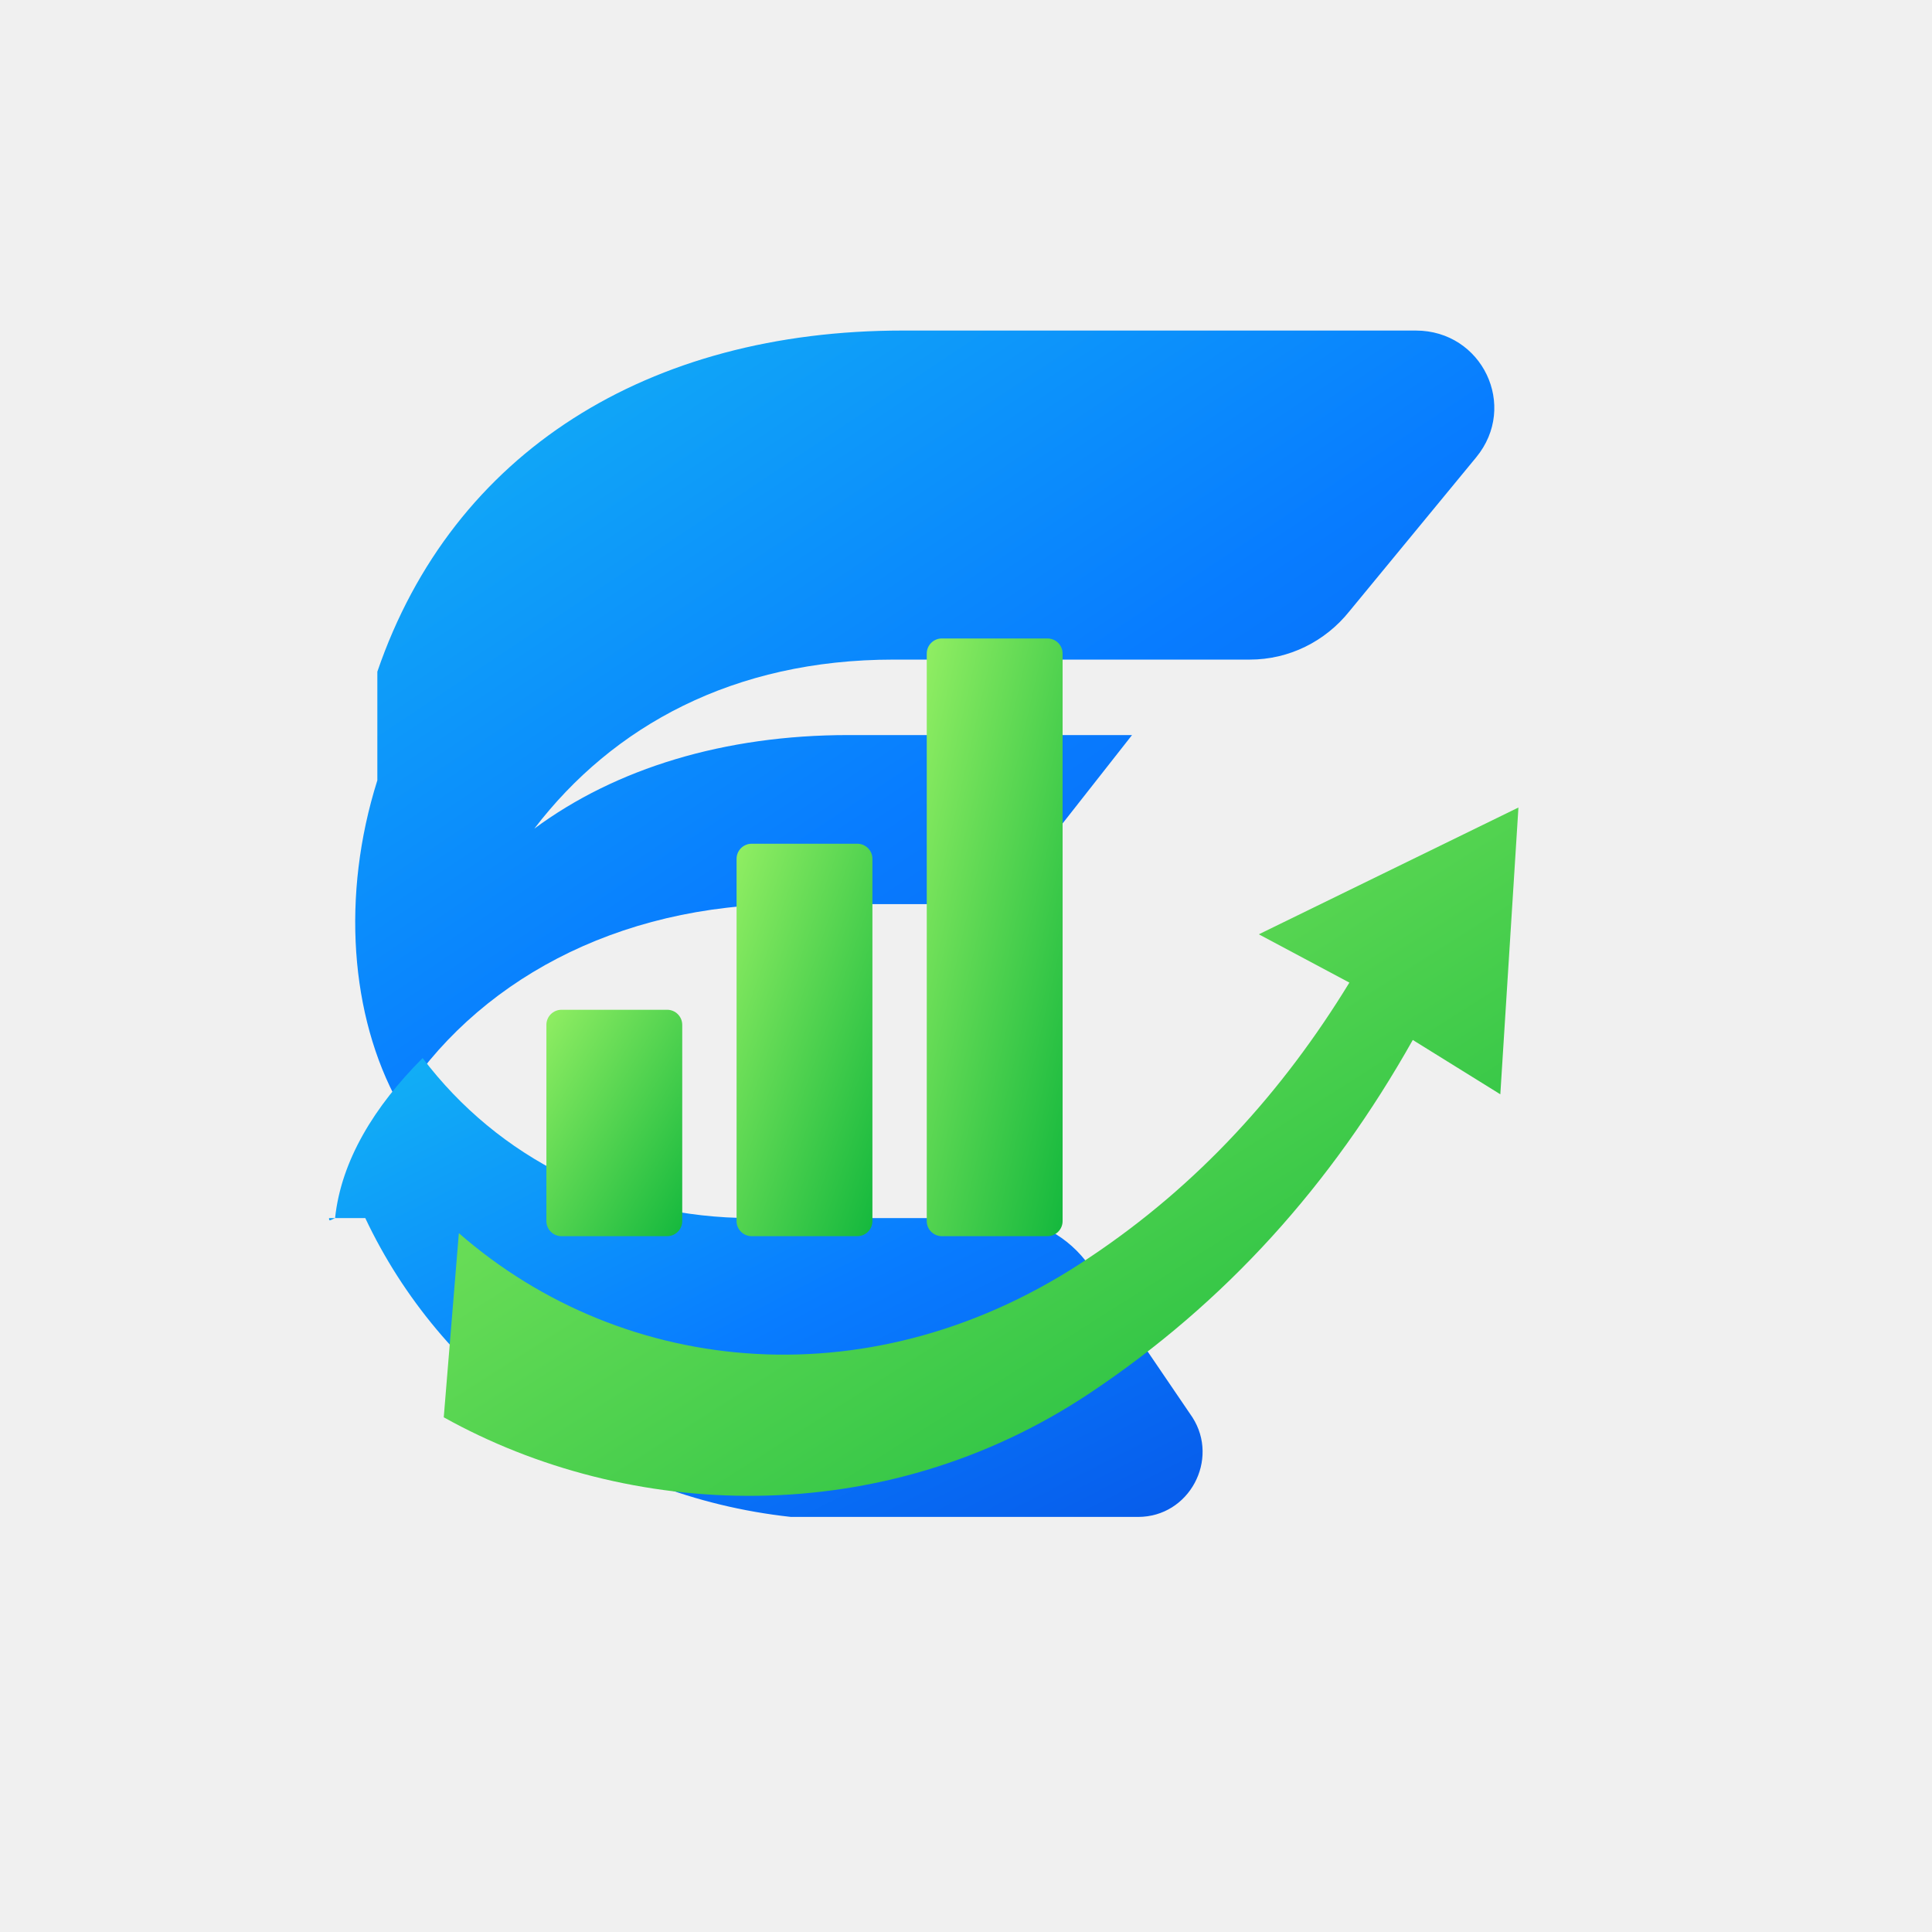
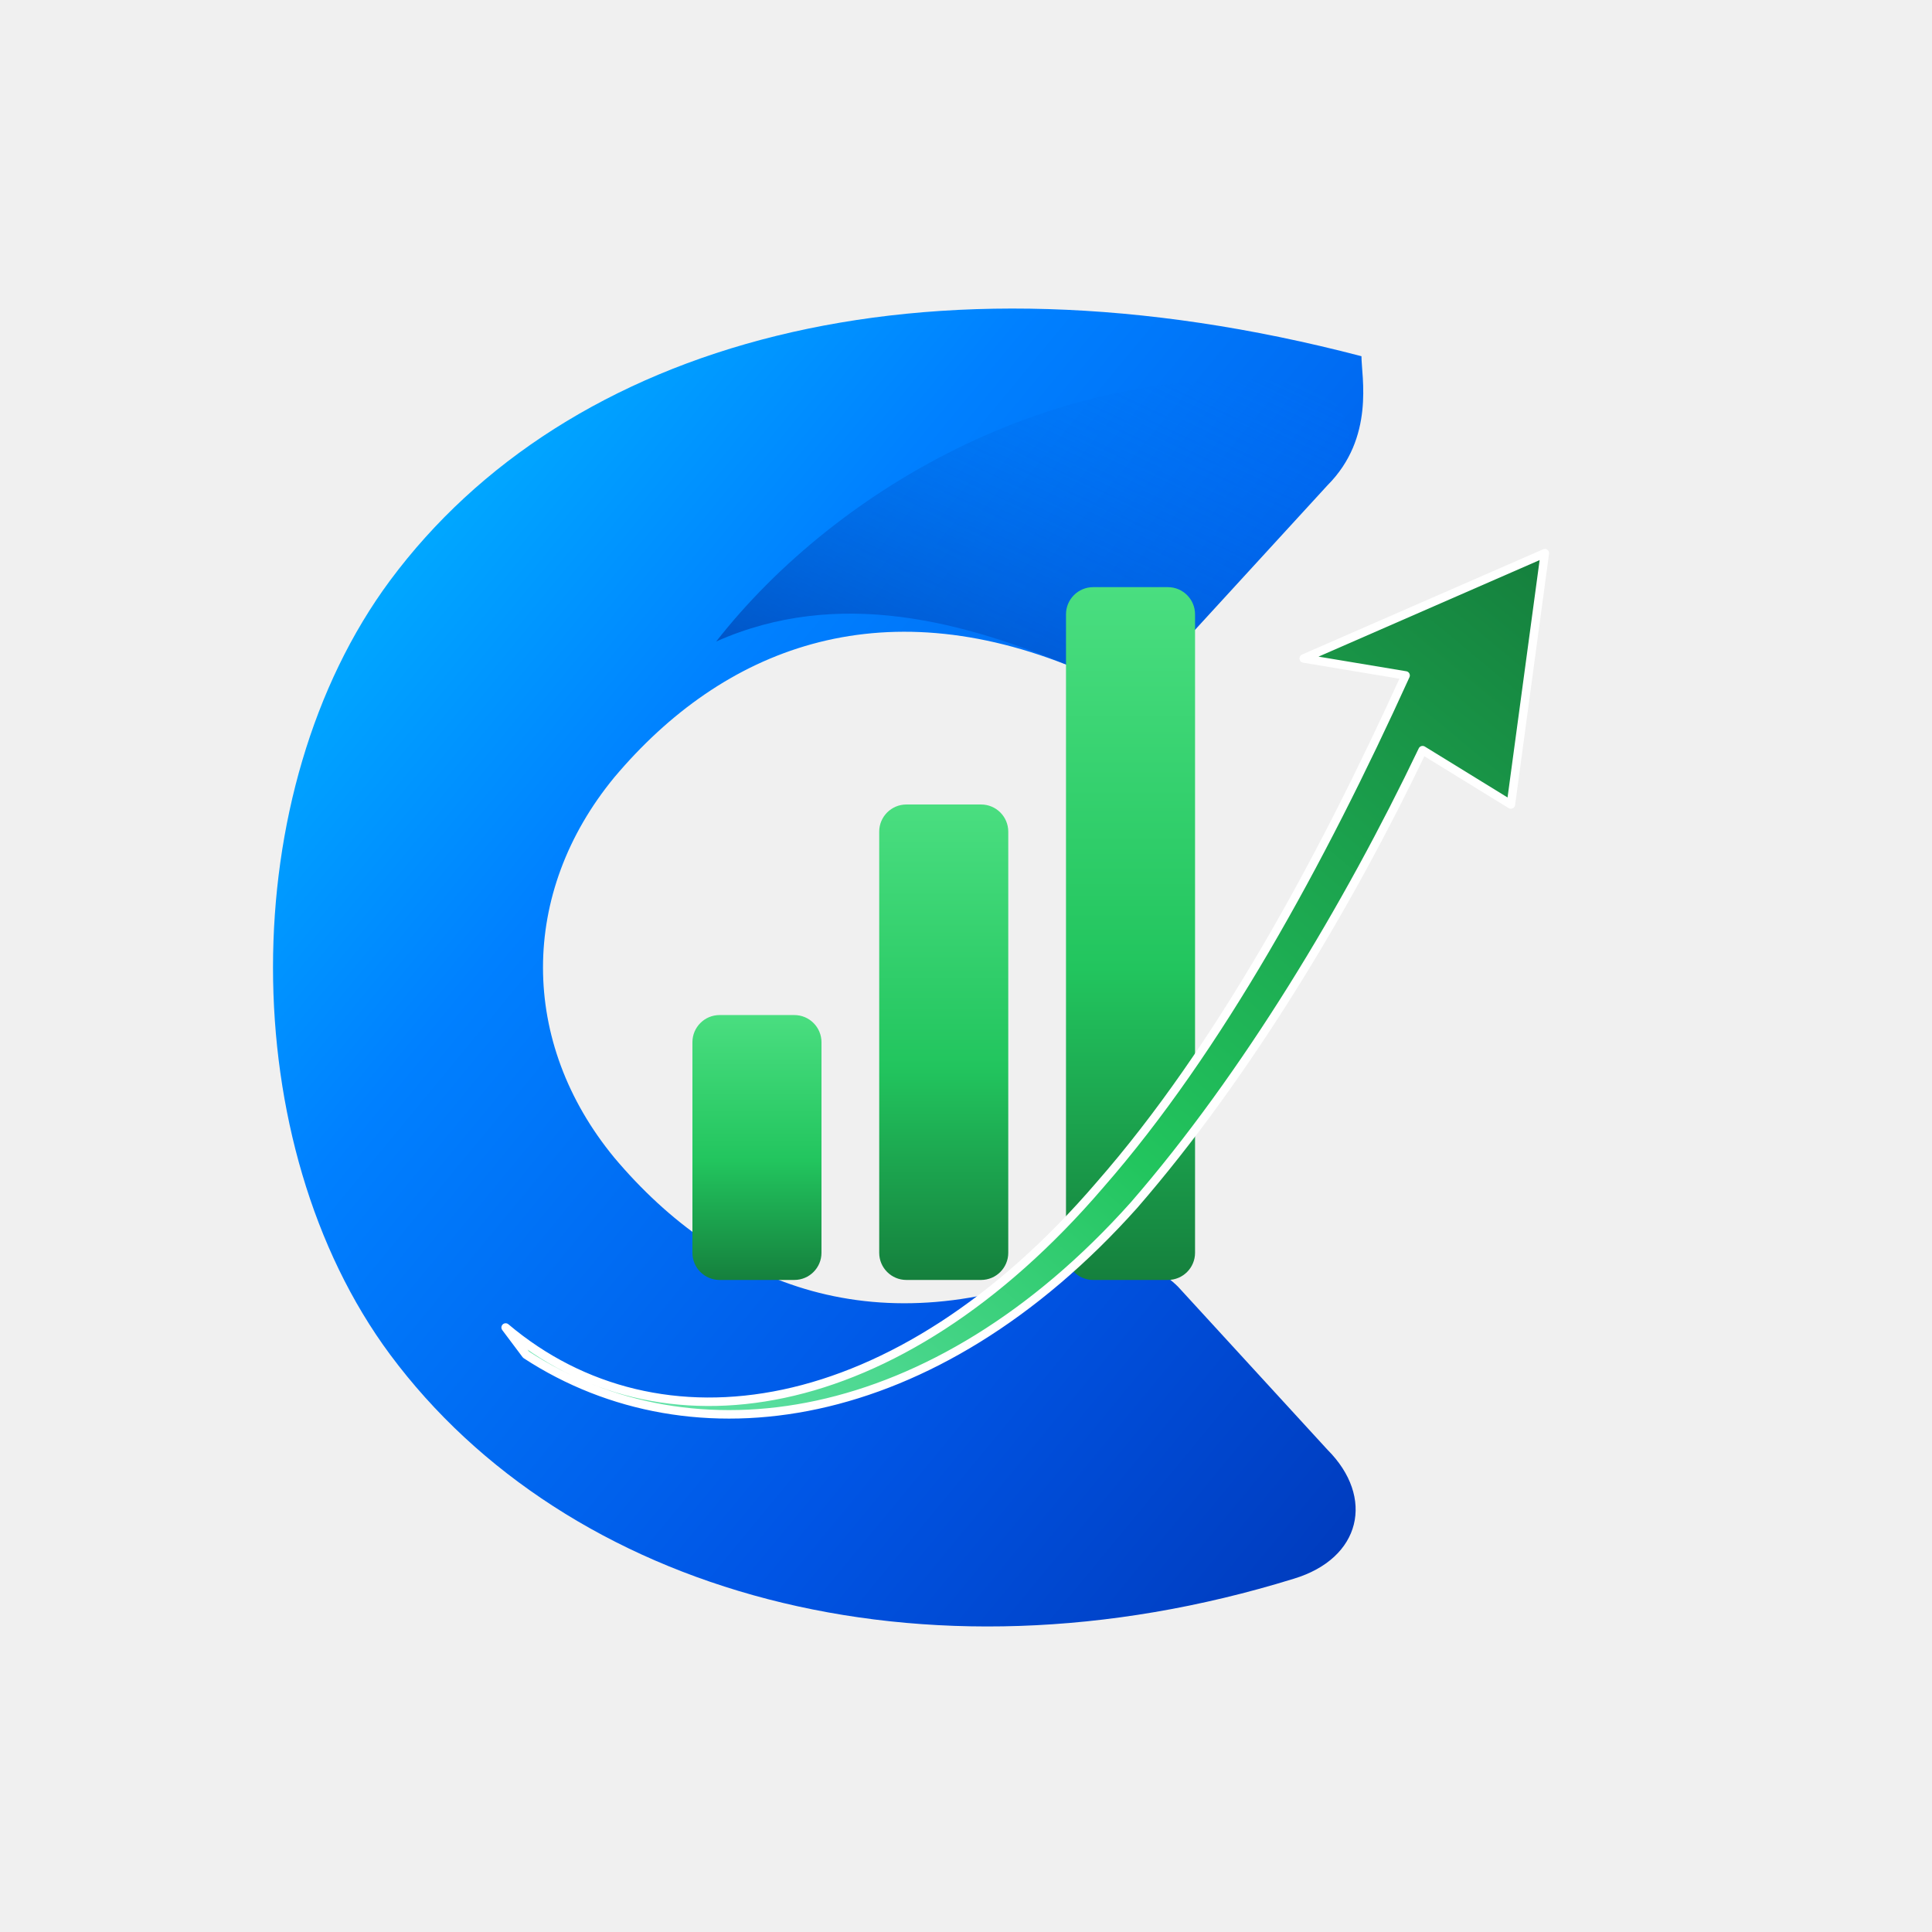
- <svg xmlns="http://www.w3.org/2000/svg" viewBox="0 0 512 512" role="img" aria-labelledby="title desc">
+ <svg xmlns="http://www.w3.org/2000/svg" viewBox="0 0 512 512" width="512" height="512" role="img" aria-labelledby="mark-title mark-desc">
  <defs>
-     <linearGradient id="blue" x1="0" y1="0" x2="1" y2="1">
-       <stop offset="0" stop-color="#13B5F4" />
-       <stop offset=".55" stop-color="#087CFF" />
-       <stop offset="1" stop-color="#075BEA" />
+     <linearGradient id="cf-blue-c-standalone" x1="0%" y1="0%" x2="100%" y2="100%">
+       <stop offset="0%" stop-color="#00C8FF" />
+       <stop offset="35%" stop-color="#0080FF" />
+       <stop offset="70%" stop-color="#0055E5" />
+       <stop offset="100%" stop-color="#0038B8" />
    </linearGradient>
-     <linearGradient id="green" x1="0" y1="0" x2="1" y2="1">
-       <stop offset="0" stop-color="#91EE63" />
-       <stop offset="1" stop-color="#14B83D" />
+     <linearGradient id="cf-blue-facet-standalone" x1="0%" y1="100%" x2="100%" y2="0%">
+       <stop offset="0%" stop-color="#002D96" stop-opacity="0.6" />
+       <stop offset="100%" stop-color="#007BFF" stop-opacity="0" />
    </linearGradient>
+     <linearGradient id="cf-green-bar-standalone" x1="0%" y1="0%" x2="0%" y2="100%">
+       <stop offset="0%" stop-color="#4ADE80" />
+       <stop offset="55%" stop-color="#22C55E" />
+       <stop offset="100%" stop-color="#15803D" />
+     </linearGradient>
+     <linearGradient id="cf-green-arrow-standalone" x1="0%" y1="100%" x2="100%" y2="0%">
+       <stop offset="0%" stop-color="#6EE7B7" />
+       <stop offset="45%" stop-color="#22C55E" />
+       <stop offset="100%" stop-color="#15803D" />
+     </linearGradient>
+     <linearGradient id="cf-packr-blue-standalone" x1="0%" y1="0%" x2="100%" y2="0%">
+       <stop offset="0%" stop-color="#00B4D8" />
+       <stop offset="100%" stop-color="#0066FF" />
+     </linearGradient>
+     <filter id="cf-drop-shadow-standalone" x="-20%" y="-20%" width="140%" height="140%">
+       <feDropShadow dx="0" dy="6" stdDeviation="8" flood-color="#070D1B" flood-opacity="0.2" />
+     </filter>
  </defs>
-   <g transform="translate(56 46) scale(0.80)">
-     <path fill="url(#blue)" d="M55 165C80 92 145 52 229 52h170c22 0 34 25 20 42l-42 51c-8 10-20 16-33 16H226c-53 0-93 22-119 56 27-20 63-31 104-31h94l-44 56H192c-58 0-105 26-130 66-16-29-19-69-7-107Z" />
-     <path fill="url(#blue)" d="M51 346c25 53 77 92 141 99h115c17 0 27-19 18-33l-34-50c-7-10-18-16-30-16h-82c-45 0-84-20-109-53-16 16-27 34-29 53-2 1-2 1-2 0-3 0-5 0-8 0Z" />
-     <path fill="url(#green)" d="M82 351c55 48 138 56 209 8 36-24 64-55 86-91l-30-16 86-42-6 95-29-18c-27 48-62 87-107 117-69 46-153 42-214 8l5-61Z" />
-     <rect x="111" y="277" width="45" height="75" rx="5" fill="url(#green)" />
-     <rect x="174" y="222" width="45" height="130" rx="5" fill="url(#green)" />
-     <rect x="237" y="154" width="45" height="198" rx="5" fill="url(#green)" />
+   <g transform="translate(26, 26) scale(0.90)">
+     <g id="brand-mark-group-standalone">
+       <path fill="url(#cf-blue-c-standalone)" d="         M 372 76         C 242 42, 138 72, 86 142         C 40 204, 40 308, 86 370         C 138 440, 242 470, 352 436         C 372 430, 376 412, 362 398         L 318 350         C 310 342, 298 340, 288 344         C 230 368, 184 350, 152 312         C 124 278, 124 234, 152 200         C 184 162, 230 144, 288 168         C 298 172, 310 170, 318 162         L 362 114         C 376 100, 372 82, 372 76         Z       " />
+       <path fill="url(#cf-blue-facet-standalone)" d="         M 288 168         C 298 172, 310 170, 318 162         L 362 114         C 372 104, 370 90, 356 84         C 285 76, 218 114, 182 160         C 218 144, 255 154, 288 168         Z       " />
+       <rect x="175" y="270" width="38" height="78" rx="8" fill="url(#cf-green-bar-standalone)" />
+       <rect x="230" y="208" width="38" height="140" rx="8" fill="url(#cf-green-bar-standalone)" />
+       <rect x="285" y="144" width="38" height="204" rx="8" fill="url(#cf-green-bar-standalone)" />
+       <path fill="url(#cf-green-arrow-standalone)" stroke="#FFFFFF" stroke-width="2.5" stroke-linejoin="round" d="         M 120 362         C 165 400, 235 390, 295 320         C 330 280, 360 225, 385 170         L 355 165         L 426 134         L 416 208         L 390 192         C 368 238, 338 288, 305 326         C 246 392, 175 402, 126 370         Z       " />
+     </g>
  </g>
</svg>
